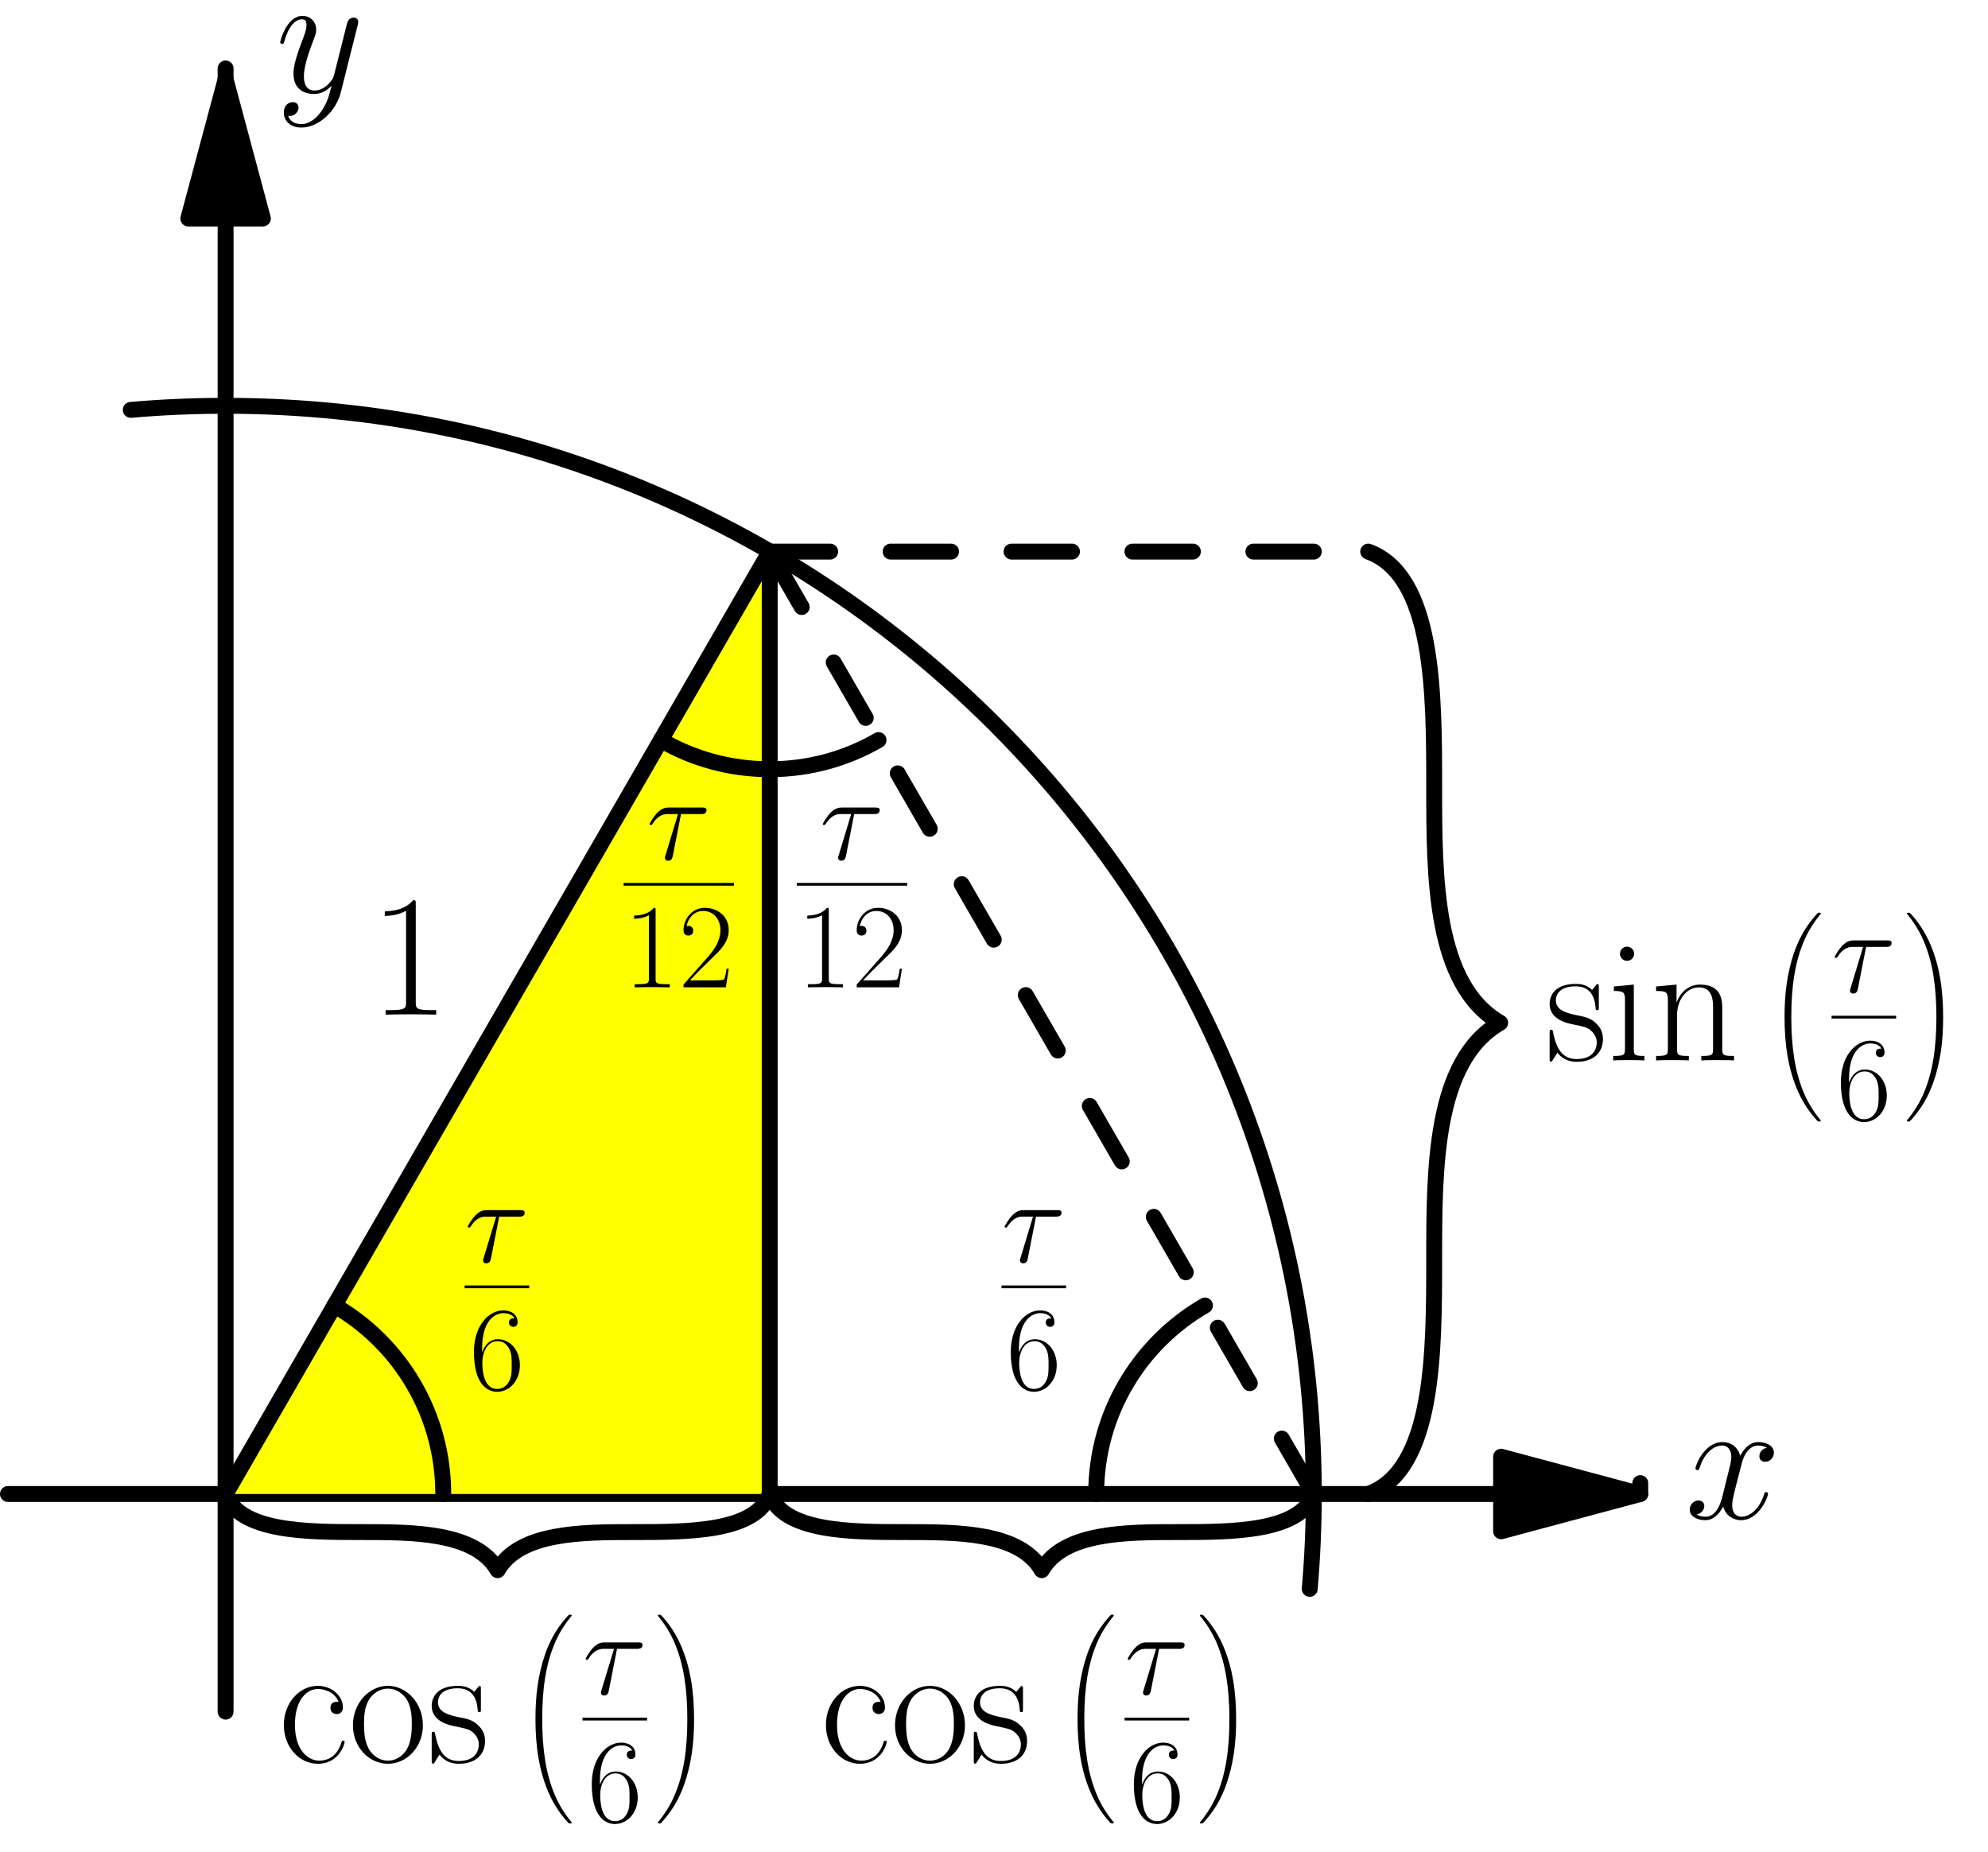
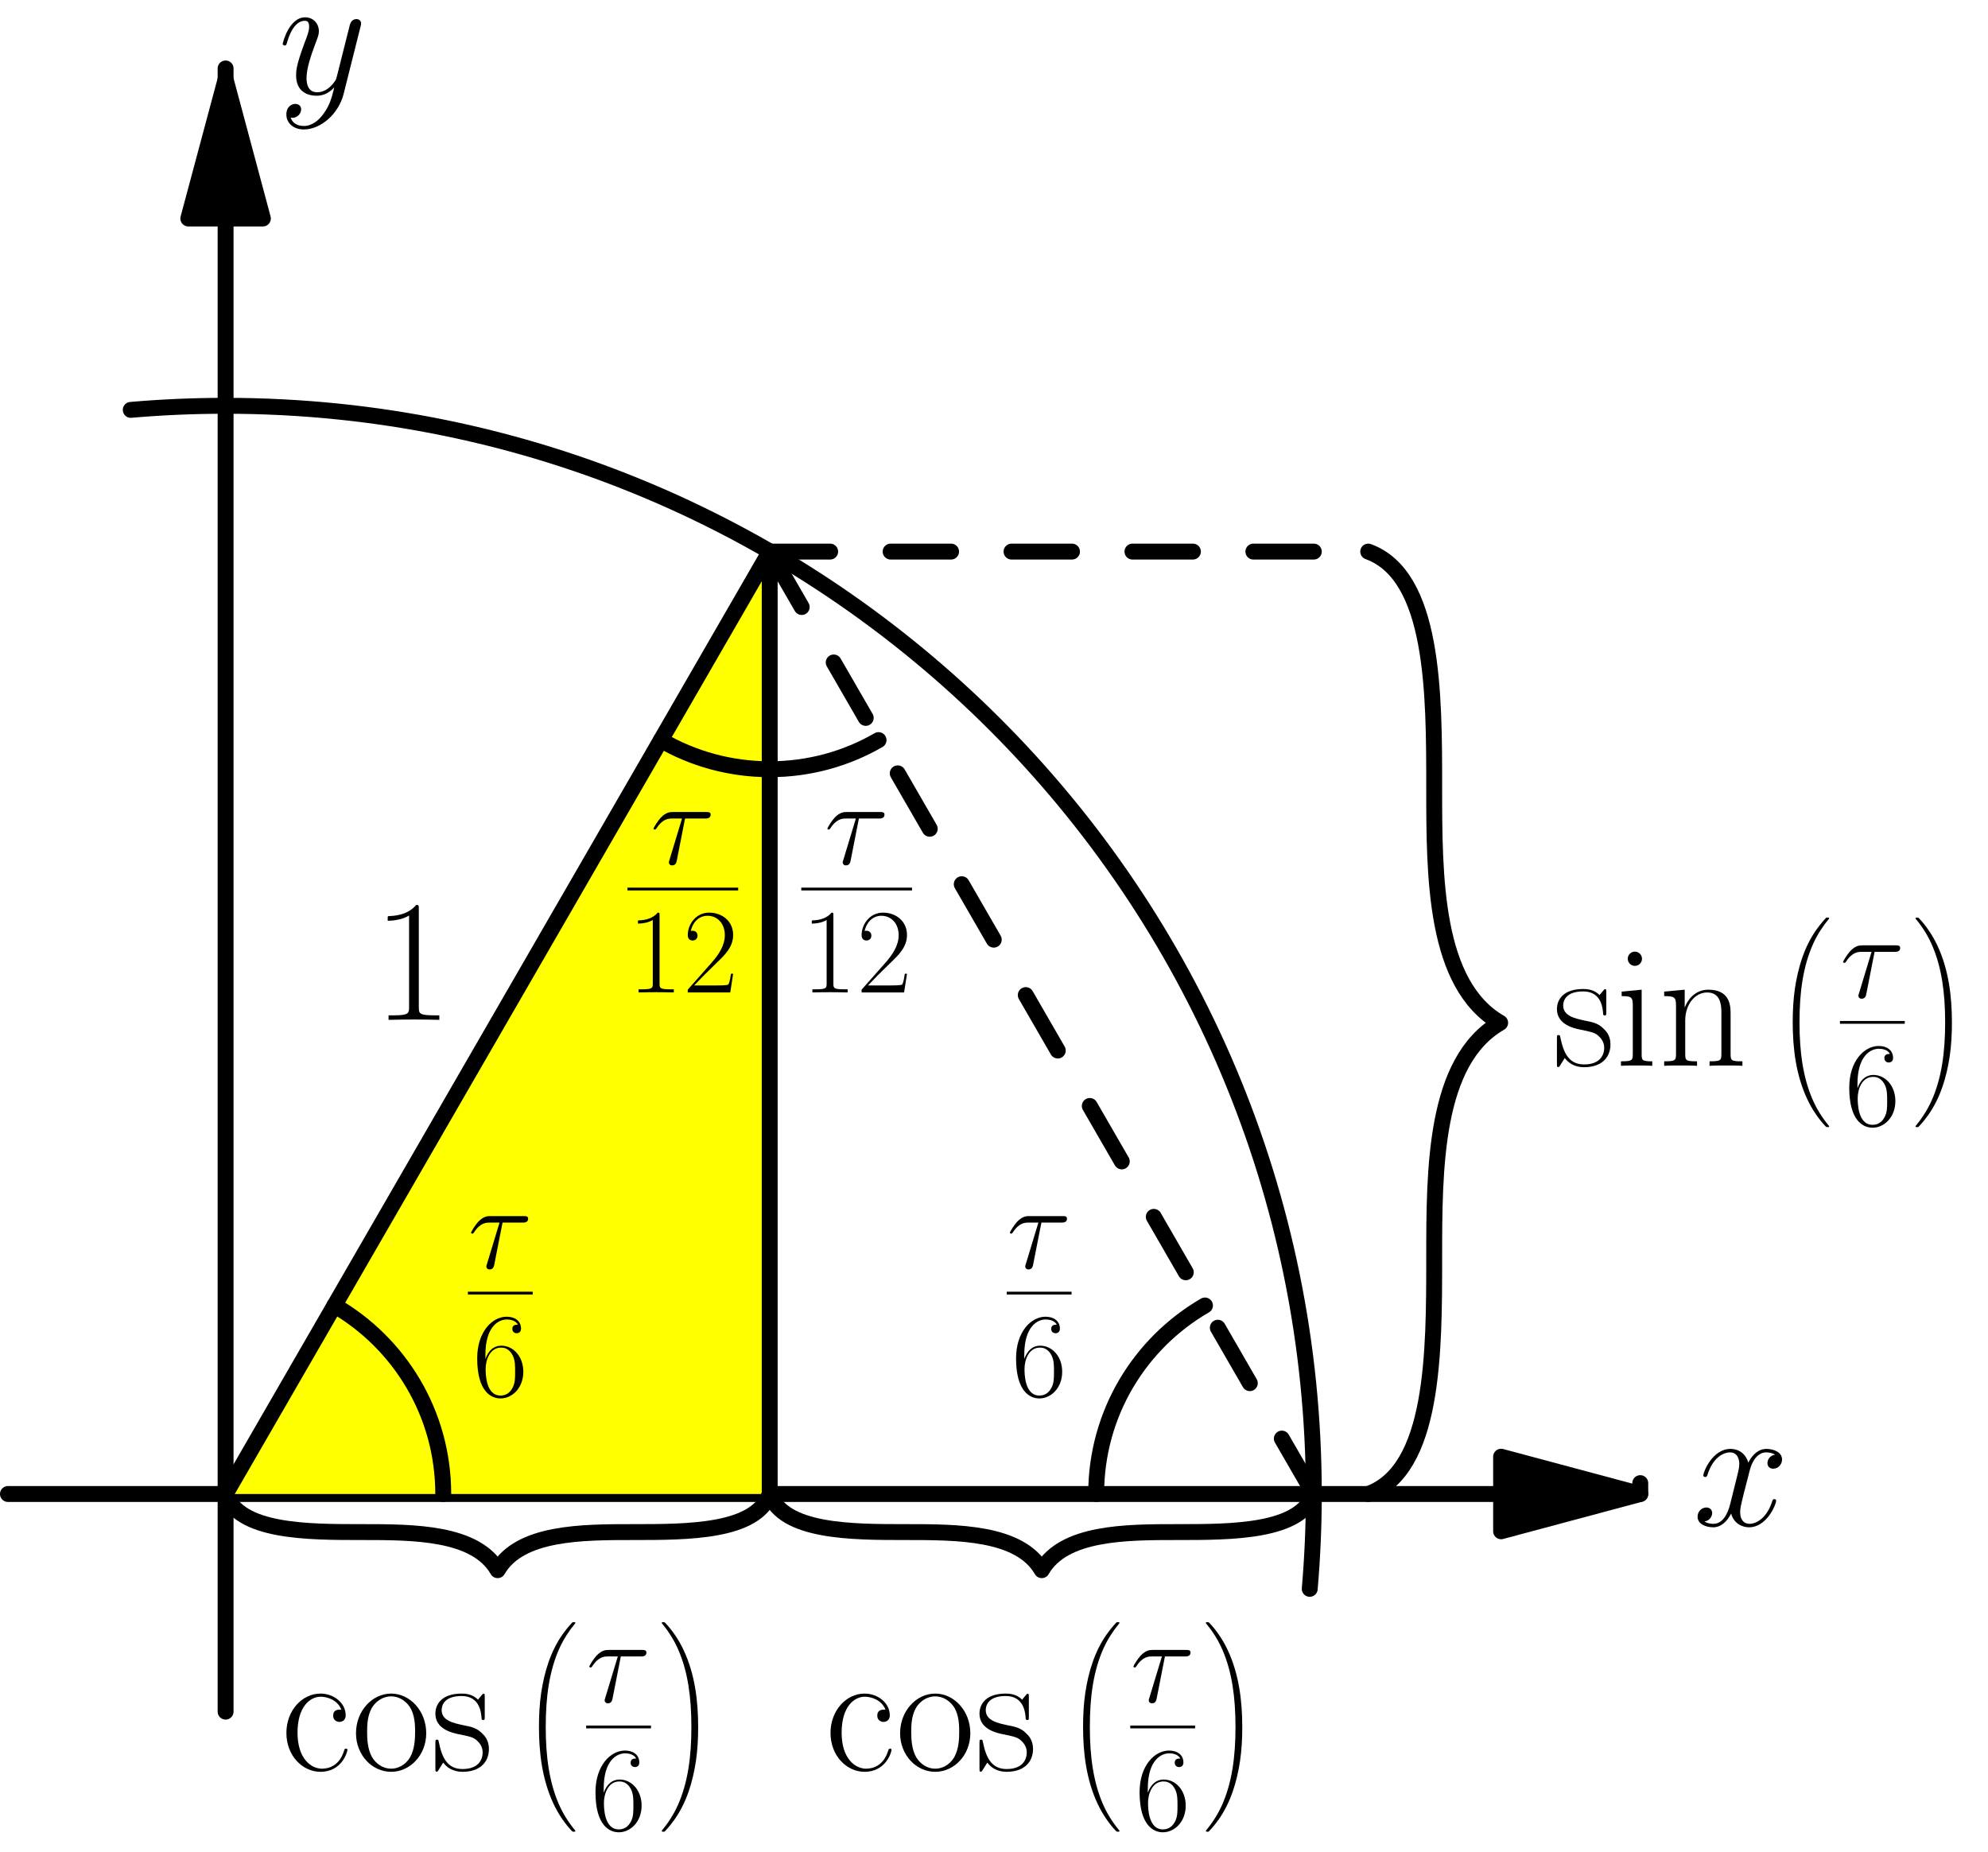
- <svg xmlns="http://www.w3.org/2000/svg" xmlns:xlink="http://www.w3.org/1999/xlink" height="265.031pt" version="1.1" viewBox="56.621 54.06 284.528 265.031" width="284.528pt">
+ <svg xmlns="http://www.w3.org/2000/svg" xmlns:xlink="http://www.w3.org/1999/xlink" height="264.041pt" version="1.1" viewBox="56.409 53.858 283.465 264.041" width="283.465pt">
  <defs>
-     <path d="M4.941 -6.49H7.799C8.022 -6.49 8.591 -6.49 8.591 -7.041C8.591 -7.42 8.263 -7.42 7.954 -7.42H3.219C2.823 -7.42 2.238 -7.42 1.446 -6.576C0.998 -6.077 0.448 -5.165 0.448 -5.061S0.534 -4.924 0.637 -4.924C0.757 -4.924 0.775 -4.975 0.861 -5.079C1.756 -6.49 2.651 -6.49 3.082 -6.49H4.51L2.72 -0.585C2.634 -0.327 2.634 -0.293 2.634 -0.241C2.634 -0.052 2.754 0.189 3.099 0.189C3.632 0.189 3.719 -0.275 3.77 -0.534L4.941 -6.49Z" id="g0-28" />
-     <path d="M8.16 -7.024C7.609 -6.921 7.403 -6.507 7.403 -6.18C7.403 -5.767 7.73 -5.629 7.971 -5.629C8.487 -5.629 8.849 -6.077 8.849 -6.542C8.849 -7.265 8.022 -7.592 7.299 -7.592C6.249 -7.592 5.664 -6.559 5.509 -6.232C5.113 -7.523 4.046 -7.592 3.736 -7.592C1.98 -7.592 1.05 -5.337 1.05 -4.958C1.05 -4.889 1.119 -4.803 1.24 -4.803C1.377 -4.803 1.412 -4.906 1.446 -4.975C2.031 -6.886 3.185 -7.248 3.684 -7.248C4.459 -7.248 4.614 -6.525 4.614 -6.111C4.614 -5.733 4.51 -5.337 4.304 -4.51L3.719 -2.152C3.46 -1.119 2.961 -0.172 2.049 -0.172C1.963 -0.172 1.532 -0.172 1.171 -0.396C1.79 -0.516 1.928 -1.033 1.928 -1.24C1.928 -1.584 1.67 -1.79 1.343 -1.79C0.93 -1.79 0.482 -1.429 0.482 -0.878C0.482 -0.155 1.291 0.172 2.031 0.172C2.858 0.172 3.443 -0.482 3.805 -1.188C4.08 -0.172 4.941 0.172 5.578 0.172C7.334 0.172 8.263 -2.083 8.263 -2.462C8.263 -2.548 8.195 -2.617 8.091 -2.617C7.936 -2.617 7.919 -2.531 7.867 -2.393C7.403 -0.878 6.404 -0.172 5.629 -0.172C5.027 -0.172 4.7 -0.62 4.7 -1.326C4.7 -1.704 4.769 -1.98 5.044 -3.116L5.647 -5.457C5.905 -6.49 6.49 -7.248 7.282 -7.248C7.317 -7.248 7.799 -7.248 8.16 -7.024Z" id="g0-120" />
-     <path d="M4.528 1.928C4.063 2.582 3.391 3.168 2.548 3.168C2.341 3.168 1.515 3.133 1.257 2.341C1.308 2.359 1.394 2.359 1.429 2.359C1.945 2.359 2.29 1.911 2.29 1.515S1.963 0.981 1.704 0.981C1.429 0.981 0.826 1.188 0.826 2.031C0.826 2.909 1.567 3.512 2.548 3.512C4.269 3.512 6.008 1.928 6.49 0.017L8.177 -6.697C8.195 -6.783 8.229 -6.886 8.229 -6.989C8.229 -7.248 8.022 -7.42 7.764 -7.42C7.609 -7.42 7.248 -7.351 7.11 -6.835L5.836 -1.773C5.75 -1.463 5.75 -1.429 5.612 -1.24C5.268 -0.757 4.7 -0.172 3.873 -0.172C2.909 -0.172 2.823 -1.119 2.823 -1.584C2.823 -2.565 3.288 -3.891 3.753 -5.13C3.942 -5.629 4.046 -5.87 4.046 -6.215C4.046 -6.938 3.529 -7.592 2.686 -7.592C1.102 -7.592 0.465 -5.096 0.465 -4.958C0.465 -4.889 0.534 -4.803 0.654 -4.803C0.809 -4.803 0.826 -4.872 0.895 -5.113C1.308 -6.559 1.963 -7.248 2.634 -7.248C2.789 -7.248 3.082 -7.248 3.082 -6.68C3.082 -6.232 2.892 -5.733 2.634 -5.079C1.79 -2.823 1.79 -2.255 1.79 -1.842C1.79 -0.207 2.961 0.172 3.822 0.172C4.321 0.172 4.941 0.017 5.543 -0.62L5.561 -0.603C5.302 0.413 5.13 1.085 4.528 1.928Z" id="g0-121" />
-     <use id="g3-49" transform="scale(1.43982)" xlink:href="#g2-49" />
-     <use id="g3-99" transform="scale(1.43982)" xlink:href="#g2-99" />
-     <use id="g3-105" transform="scale(1.43982)" xlink:href="#g2-105" />
-     <use id="g3-110" transform="scale(1.43982)" xlink:href="#g2-110" />
-     <use id="g3-111" transform="scale(1.43982)" xlink:href="#g2-111" />
-     <use id="g3-115" transform="scale(1.43982)" xlink:href="#g2-115" />
-     <path d="M7.542 29.38C7.542 29.35 7.542 29.33 7.482 29.26C6.526 28.105 5.729 26.829 5.141 25.445C3.836 22.396 3.318 18.829 3.318 14.546C3.318 10.301 3.806 6.575 5.28 3.308C5.858 2.042 6.615 0.867 7.502 -0.209C7.522 -0.239 7.542 -0.259 7.542 -0.299C7.542 -0.399 7.472 -0.399 7.323 -0.399S7.153 -0.399 7.133 -0.379C7.123 -0.369 6.506 0.229 5.729 1.325C3.995 3.776 3.118 6.705 2.67 9.674C2.431 11.278 2.351 12.912 2.351 14.536C2.351 18.262 2.819 22.067 4.413 25.474C5.121 26.989 6.067 28.354 7.054 29.39C7.143 29.47 7.153 29.48 7.323 29.48C7.472 29.48 7.542 29.48 7.542 29.38Z" id="g4-32" />
-     <path d="M5.529 14.546C5.529 10.819 5.061 7.014 3.467 3.606C2.76 2.092 1.813 0.727 0.827 -0.309C0.737 -0.389 0.727 -0.399 0.558 -0.399C0.418 -0.399 0.339 -0.399 0.339 -0.299C0.339 -0.259 0.379 -0.209 0.399 -0.179C1.355 0.976 2.152 2.252 2.74 3.636C4.045 6.685 4.563 10.252 4.563 14.536C4.563 18.78 4.075 22.506 2.6 25.773C2.022 27.039 1.265 28.214 0.379 29.29C0.369 29.31 0.339 29.35 0.339 29.38C0.339 29.48 0.418 29.48 0.558 29.48C0.707 29.48 0.727 29.48 0.747 29.459C0.757 29.45 1.375 28.852 2.152 27.756C3.885 25.305 4.762 22.376 5.21 19.407C5.45 17.803 5.529 16.169 5.529 14.546Z" id="g4-33" />
-     <use id="g1-120" transform="scale(1.43982)" xlink:href="#g0-120" />
-     <use id="g1-121" transform="scale(1.43982)" xlink:href="#g0-121" />
-     <path d="M4.579 -11.001C4.579 -11.362 4.562 -11.379 4.321 -11.379C3.65 -10.57 2.634 -10.312 1.67 -10.278C1.618 -10.278 1.532 -10.278 1.515 -10.243S1.498 -10.174 1.498 -9.813C2.031 -9.813 2.927 -9.916 3.615 -10.329V-1.257C3.615 -0.654 3.581 -0.448 2.1 -0.448H1.584V0C2.41 -0.017 3.271 -0.034 4.097 -0.034S5.784 -0.017 6.611 0V-0.448H6.094C4.614 -0.448 4.579 -0.637 4.579 -1.257V-11.001Z" id="g2-49" />
-     <path d="M7.179 -2.668H6.869C6.697 -1.446 6.559 -1.24 6.49 -1.136C6.404 -0.998 5.165 -0.998 4.924 -0.998H1.618C2.238 -1.67 3.443 -2.892 4.906 -4.304C5.957 -5.302 7.179 -6.473 7.179 -8.177C7.179 -10.209 5.561 -11.379 3.753 -11.379C1.859 -11.379 0.706 -9.71 0.706 -8.16C0.706 -7.489 1.205 -7.403 1.412 -7.403C1.584 -7.403 2.1 -7.506 2.1 -8.108C2.1 -8.642 1.653 -8.797 1.412 -8.797C1.308 -8.797 1.205 -8.78 1.136 -8.745C1.463 -10.209 2.462 -10.932 3.512 -10.932C5.01 -10.932 5.991 -9.744 5.991 -8.177C5.991 -6.68 5.113 -5.388 4.132 -4.269L0.706 -0.396V0H6.766L7.179 -2.668Z" id="g2-50" />
-     <path d="M1.825 -5.939C1.825 -10.054 3.753 -10.983 4.872 -10.983C5.233 -10.983 6.111 -10.915 6.456 -10.243C6.18 -10.243 5.664 -10.243 5.664 -9.641C5.664 -9.176 6.043 -9.021 6.284 -9.021C6.439 -9.021 6.903 -9.09 6.903 -9.675C6.903 -10.76 6.043 -11.379 4.855 -11.379C2.806 -11.379 0.654 -9.245 0.654 -5.44C0.654 -0.757 2.6 0.275 3.977 0.275C5.647 0.275 7.23 -1.222 7.23 -3.529C7.23 -5.681 5.836 -7.248 4.08 -7.248C3.03 -7.248 2.255 -6.559 1.825 -5.354V-5.939ZM3.977 -0.138C1.859 -0.138 1.859 -3.305 1.859 -3.942C1.859 -5.182 2.445 -6.972 4.046 -6.972C4.338 -6.972 5.182 -6.972 5.75 -5.784C6.06 -5.113 6.06 -4.407 6.06 -3.546C6.06 -2.617 6.06 -1.928 5.698 -1.24C5.32 -0.534 4.769 -0.138 3.977 -0.138Z" id="g2-54" />
-     <path d="M6.008 -6.025C5.681 -6.025 5.199 -6.025 5.199 -5.423C5.199 -4.941 5.595 -4.803 5.819 -4.803C5.939 -4.803 6.439 -4.855 6.439 -5.457C6.439 -6.68 5.268 -7.609 3.942 -7.609C2.118 -7.609 0.568 -5.922 0.568 -3.719C0.568 -1.429 2.186 0.138 3.942 0.138C6.077 0.138 6.611 -1.842 6.611 -2.031C6.611 -2.1 6.594 -2.152 6.473 -2.152S6.335 -2.135 6.266 -1.911C5.819 -0.516 4.838 -0.172 4.097 -0.172C2.995 -0.172 1.67 -1.188 1.67 -3.736C1.67 -6.353 2.944 -7.299 3.96 -7.299C4.631 -7.299 5.629 -6.972 6.008 -6.025Z" id="g2-99" />
-     <path d="M2.668 -10.605C2.668 -10.983 2.359 -11.31 1.963 -11.31C1.584 -11.31 1.257 -11.001 1.257 -10.605C1.257 -10.226 1.567 -9.899 1.963 -9.899C2.341 -9.899 2.668 -10.209 2.668 -10.605ZM0.654 -7.351V-6.903C1.618 -6.903 1.756 -6.8 1.756 -5.974V-1.188C1.756 -0.534 1.687 -0.448 0.585 -0.448V0C0.998 -0.034 1.739 -0.034 2.169 -0.034C2.582 -0.034 3.288 -0.034 3.684 0V-0.448C2.668 -0.448 2.634 -0.551 2.634 -1.171V-7.54L0.654 -7.351Z" id="g2-105" />
-     <path d="M7.144 -5.233C7.144 -6.111 6.972 -7.54 4.941 -7.54C3.581 -7.54 2.875 -6.49 2.617 -5.802H2.6V-7.54L0.568 -7.351V-6.903C1.584 -6.903 1.739 -6.8 1.739 -5.974V-1.188C1.739 -0.534 1.67 -0.448 0.568 -0.448V0C0.981 -0.034 1.739 -0.034 2.186 -0.034S3.409 -0.034 3.822 0V-0.448C2.72 -0.448 2.651 -0.516 2.651 -1.188V-4.493C2.651 -6.077 3.615 -7.265 4.82 -7.265C6.094 -7.265 6.232 -6.129 6.232 -5.302V-1.188C6.232 -0.534 6.163 -0.448 5.061 -0.448V0C5.475 -0.034 6.232 -0.034 6.68 -0.034S7.902 -0.034 8.315 0V-0.448C7.213 -0.448 7.144 -0.516 7.144 -1.188V-5.233Z" id="g2-110" />
-     <path d="M7.42 -3.684C7.42 -5.888 5.819 -7.609 3.942 -7.609S0.465 -5.888 0.465 -3.684C0.465 -1.515 2.066 0.138 3.942 0.138S7.42 -1.515 7.42 -3.684ZM3.942 -0.172C3.133 -0.172 2.445 -0.654 2.049 -1.326C1.618 -2.1 1.567 -3.064 1.567 -3.822C1.567 -4.545 1.601 -5.44 2.049 -6.215C2.393 -6.783 3.064 -7.334 3.942 -7.334C4.717 -7.334 5.371 -6.903 5.784 -6.301C6.318 -5.492 6.318 -4.356 6.318 -3.822C6.318 -3.15 6.284 -2.118 5.819 -1.291C5.337 -0.499 4.597 -0.172 3.942 -0.172Z" id="g2-111" />
-     <path d="M5.32 -7.265C5.32 -7.575 5.302 -7.592 5.199 -7.592C5.13 -7.592 5.113 -7.575 4.906 -7.317C4.855 -7.248 4.7 -7.076 4.648 -7.007C4.097 -7.592 3.323 -7.609 3.03 -7.609C1.119 -7.609 0.43 -6.611 0.43 -5.612C0.43 -4.063 2.186 -3.701 2.686 -3.598C3.77 -3.374 4.149 -3.305 4.51 -2.995C4.734 -2.789 5.113 -2.41 5.113 -1.79C5.113 -1.067 4.7 -0.138 3.116 -0.138C1.618 -0.138 1.085 -1.274 0.775 -2.789C0.723 -3.03 0.723 -3.047 0.585 -3.047S0.43 -3.03 0.43 -2.686V-0.207C0.43 0.103 0.448 0.121 0.551 0.121C0.637 0.121 0.654 0.103 0.74 -0.034C0.844 -0.189 1.102 -0.603 1.205 -0.775C1.549 -0.31 2.152 0.138 3.116 0.138C4.82 0.138 5.733 -0.792 5.733 -2.135C5.733 -3.013 5.268 -3.478 5.044 -3.684C4.528 -4.218 3.925 -4.338 3.202 -4.476C2.255 -4.683 1.05 -4.924 1.05 -5.974C1.05 -6.421 1.291 -7.368 3.03 -7.368C4.872 -7.368 4.975 -5.647 5.01 -5.096C5.027 -5.01 5.113 -4.992 5.165 -4.992C5.32 -4.992 5.32 -5.044 5.32 -5.337V-7.265Z" id="g2-115" />
+     <path d="M7.141 -9.38H11.271C11.594 -9.38 12.415 -9.38 12.415 -10.176C12.415 -10.723 11.942 -10.723 11.495 -10.723H4.653C4.08 -10.723 3.234 -10.723 2.09 -9.504C1.443 -8.783 0.647 -7.464 0.647 -7.315S0.771 -7.116 0.921 -7.116C1.095 -7.116 1.12 -7.19 1.244 -7.34C2.538 -9.38 3.832 -9.38 4.454 -9.38H6.519L3.931 -0.846C3.807 -0.473 3.807 -0.423 3.807 -0.348C3.807 -0.075 3.981 0.274 4.478 0.274C5.25 0.274 5.374 -0.398 5.449 -0.771L7.141 -9.38Z" id="g0-28" />
+     <path d="M11.793 -10.151C10.997 -10.002 10.698 -9.405 10.698 -8.932C10.698 -8.335 11.171 -8.136 11.519 -8.136C12.266 -8.136 12.788 -8.783 12.788 -9.454C12.788 -10.499 11.594 -10.972 10.549 -10.972C9.031 -10.972 8.186 -9.479 7.962 -9.007C7.389 -10.873 5.847 -10.972 5.399 -10.972C2.861 -10.972 1.518 -7.713 1.518 -7.165C1.518 -7.066 1.617 -6.942 1.791 -6.942C1.99 -6.942 2.04 -7.091 2.09 -7.19C2.936 -9.952 4.603 -10.475 5.324 -10.475C6.444 -10.475 6.668 -9.43 6.668 -8.832C6.668 -8.285 6.519 -7.713 6.22 -6.519L5.374 -3.11C5.001 -1.617 4.279 -0.249 2.961 -0.249C2.836 -0.249 2.214 -0.249 1.692 -0.572C2.588 -0.746 2.787 -1.493 2.787 -1.791C2.787 -2.289 2.413 -2.588 1.941 -2.588C1.344 -2.588 0.697 -2.065 0.697 -1.269C0.697 -0.224 1.866 0.249 2.936 0.249C4.13 0.249 4.976 -0.697 5.498 -1.717C5.897 -0.249 7.141 0.249 8.061 0.249C10.599 0.249 11.942 -3.01 11.942 -3.558C11.942 -3.682 11.843 -3.782 11.694 -3.782C11.47 -3.782 11.445 -3.657 11.37 -3.458C10.698 -1.269 9.255 -0.249 8.136 -0.249C7.265 -0.249 6.792 -0.896 6.792 -1.916C6.792 -2.463 6.892 -2.861 7.29 -4.503L8.161 -7.887C8.534 -9.38 9.38 -10.475 10.524 -10.475C10.574 -10.475 11.271 -10.475 11.793 -10.151Z" id="g0-120" />
+     <path d="M6.543 2.787C5.872 3.732 4.901 4.578 3.682 4.578C3.384 4.578 2.189 4.528 1.816 3.384C1.891 3.409 2.015 3.409 2.065 3.409C2.811 3.409 3.309 2.762 3.309 2.189S2.836 1.418 2.463 1.418C2.065 1.418 1.194 1.717 1.194 2.936C1.194 4.205 2.264 5.076 3.682 5.076C6.17 5.076 8.683 2.787 9.38 0.025L11.818 -9.678C11.843 -9.803 11.893 -9.952 11.893 -10.101C11.893 -10.475 11.594 -10.723 11.221 -10.723C10.997 -10.723 10.475 -10.624 10.275 -9.877L8.434 -2.563C8.31 -2.115 8.31 -2.065 8.111 -1.791C7.613 -1.095 6.792 -0.249 5.598 -0.249C4.205 -0.249 4.08 -1.617 4.08 -2.289C4.08 -3.707 4.752 -5.623 5.424 -7.414C5.698 -8.136 5.847 -8.484 5.847 -8.982C5.847 -10.027 5.1 -10.972 3.881 -10.972C1.592 -10.972 0.672 -7.364 0.672 -7.165C0.672 -7.066 0.771 -6.942 0.945 -6.942C1.169 -6.942 1.194 -7.041 1.294 -7.389C1.891 -9.479 2.836 -10.475 3.807 -10.475C4.031 -10.475 4.454 -10.475 4.454 -9.653C4.454 -9.007 4.18 -8.285 3.807 -7.34C2.588 -4.08 2.588 -3.259 2.588 -2.662C2.588 -0.299 4.279 0.249 5.523 0.249C6.245 0.249 7.141 0.025 8.011 -0.896L8.036 -0.871C7.663 0.597 7.414 1.567 6.543 2.787Z" id="g0-121" />
+     <use id="g3-49" transform="scale(0.694534)" xlink:href="#g1-49" />
+     <use id="g3-50" transform="scale(0.694534)" xlink:href="#g1-50" />
+     <use id="g3-54" transform="scale(0.694534)" xlink:href="#g1-54" />
+     <path d="M6.618 -15.898C6.618 -16.421 6.593 -16.446 6.245 -16.446C5.275 -15.276 3.807 -14.903 2.413 -14.853C2.339 -14.853 2.214 -14.853 2.189 -14.804S2.165 -14.704 2.165 -14.182C2.936 -14.182 4.23 -14.331 5.225 -14.928V-1.816C5.225 -0.945 5.175 -0.647 3.035 -0.647H2.289V0C3.483 -0.025 4.727 -0.05 5.921 -0.05S8.36 -0.025 9.554 0V-0.647H8.808C6.668 -0.647 6.618 -0.921 6.618 -1.816V-15.898Z" id="g1-49" />
+     <path d="M10.375 -3.856H9.927C9.678 -2.09 9.479 -1.791 9.38 -1.642C9.255 -1.443 7.464 -1.443 7.116 -1.443H2.339C3.234 -2.413 4.976 -4.18 7.091 -6.22C8.608 -7.663 10.375 -9.355 10.375 -11.818C10.375 -14.754 8.036 -16.446 5.424 -16.446C2.687 -16.446 1.02 -14.032 1.02 -11.793C1.02 -10.823 1.742 -10.698 2.04 -10.698C2.289 -10.698 3.035 -10.848 3.035 -11.719C3.035 -12.49 2.388 -12.714 2.04 -12.714C1.891 -12.714 1.742 -12.689 1.642 -12.639C2.115 -14.754 3.558 -15.799 5.076 -15.799C7.24 -15.799 8.658 -14.082 8.658 -11.818C8.658 -9.653 7.389 -7.787 5.971 -6.17L1.02 -0.572V0H9.778L10.375 -3.856Z" id="g1-50" />
+     <path d="M2.637 -8.584C2.637 -14.53 5.424 -15.873 7.041 -15.873C7.564 -15.873 8.832 -15.774 9.33 -14.804C8.932 -14.804 8.186 -14.804 8.186 -13.933C8.186 -13.261 8.733 -13.037 9.081 -13.037C9.305 -13.037 9.977 -13.137 9.977 -13.983C9.977 -15.55 8.733 -16.446 7.016 -16.446C4.055 -16.446 0.945 -13.361 0.945 -7.862C0.945 -1.095 3.757 0.398 5.747 0.398C8.161 0.398 10.45 -1.766 10.45 -5.1C10.45 -8.21 8.434 -10.475 5.897 -10.475C4.379 -10.475 3.259 -9.479 2.637 -7.738V-8.584ZM5.747 -0.199C2.687 -0.199 2.687 -4.777 2.687 -5.698C2.687 -7.489 3.533 -10.076 5.847 -10.076C6.27 -10.076 7.489 -10.076 8.31 -8.36C8.758 -7.389 8.758 -6.369 8.758 -5.125C8.758 -3.782 8.758 -2.787 8.235 -1.791C7.688 -0.771 6.892 -0.199 5.747 -0.199Z" id="g1-54" />
+     <path d="M8.683 -8.708C8.21 -8.708 7.514 -8.708 7.514 -7.837C7.514 -7.141 8.086 -6.942 8.409 -6.942C8.584 -6.942 9.305 -7.016 9.305 -7.887C9.305 -9.653 7.613 -10.997 5.698 -10.997C3.06 -10.997 0.821 -8.559 0.821 -5.374C0.821 -2.065 3.16 0.199 5.698 0.199C8.783 0.199 9.554 -2.662 9.554 -2.936C9.554 -3.035 9.529 -3.11 9.355 -3.11S9.156 -3.085 9.056 -2.762C8.409 -0.746 6.991 -0.249 5.921 -0.249C4.329 -0.249 2.413 -1.717 2.413 -5.399C2.413 -9.181 4.254 -10.549 5.722 -10.549C6.693 -10.549 8.136 -10.076 8.683 -8.708Z" id="g1-99" />
+     <path d="M3.856 -15.326C3.856 -15.873 3.409 -16.346 2.836 -16.346C2.289 -16.346 1.816 -15.898 1.816 -15.326C1.816 -14.779 2.264 -14.306 2.836 -14.306C3.384 -14.306 3.856 -14.754 3.856 -15.326ZM0.945 -10.624V-9.977C2.339 -9.977 2.538 -9.828 2.538 -8.633V-1.717C2.538 -0.771 2.438 -0.647 0.846 -0.647V0C1.443 -0.05 2.513 -0.05 3.135 -0.05C3.732 -0.05 4.752 -0.05 5.324 0V-0.647C3.856 -0.647 3.807 -0.796 3.807 -1.692V-10.897L0.945 -10.624Z" id="g1-105" />
+     <path d="M10.325 -7.564C10.325 -8.832 10.076 -10.897 7.141 -10.897C5.175 -10.897 4.155 -9.38 3.782 -8.385H3.757V-10.897L0.821 -10.624V-9.977C2.289 -9.977 2.513 -9.828 2.513 -8.633V-1.717C2.513 -0.771 2.413 -0.647 0.821 -0.647V0C1.418 -0.05 2.513 -0.05 3.16 -0.05S4.926 -0.05 5.523 0V-0.647C3.931 -0.647 3.832 -0.746 3.832 -1.717V-6.494C3.832 -8.783 5.225 -10.499 6.966 -10.499C8.808 -10.499 9.007 -8.857 9.007 -7.663V-1.717C9.007 -0.771 8.907 -0.647 7.315 -0.647V0C7.912 -0.05 9.007 -0.05 9.653 -0.05S11.42 -0.05 12.017 0V-0.647C10.425 -0.647 10.325 -0.746 10.325 -1.717V-7.564Z" id="g1-110" />
+     <path d="M10.723 -5.324C10.723 -8.509 8.409 -10.997 5.698 -10.997S0.672 -8.509 0.672 -5.324C0.672 -2.189 2.986 0.199 5.698 0.199S10.723 -2.189 10.723 -5.324ZM5.698 -0.249C4.528 -0.249 3.533 -0.945 2.961 -1.916C2.339 -3.035 2.264 -4.429 2.264 -5.523C2.264 -6.568 2.314 -7.862 2.961 -8.982C3.458 -9.803 4.429 -10.599 5.698 -10.599C6.817 -10.599 7.763 -9.977 8.36 -9.106C9.131 -7.937 9.131 -6.295 9.131 -5.523C9.131 -4.553 9.081 -3.06 8.409 -1.866C7.713 -0.722 6.643 -0.249 5.698 -0.249Z" id="g1-111" />
+     <path d="M7.688 -10.499C7.688 -10.947 7.663 -10.972 7.514 -10.972C7.414 -10.972 7.389 -10.947 7.091 -10.574C7.016 -10.475 6.792 -10.226 6.718 -10.126C5.921 -10.972 4.802 -10.997 4.379 -10.997C1.617 -10.997 0.622 -9.554 0.622 -8.111C0.622 -5.872 3.16 -5.349 3.881 -5.2C5.449 -4.876 5.996 -4.777 6.519 -4.329C6.842 -4.031 7.389 -3.483 7.389 -2.588C7.389 -1.543 6.792 -0.199 4.503 -0.199C2.339 -0.199 1.567 -1.841 1.12 -4.031C1.045 -4.379 1.045 -4.404 0.846 -4.404S0.622 -4.379 0.622 -3.881V-0.299C0.622 0.149 0.647 0.174 0.796 0.174C0.921 0.174 0.945 0.149 1.07 -0.05C1.219 -0.274 1.592 -0.871 1.742 -1.12C2.239 -0.448 3.11 0.199 4.503 0.199C6.966 0.199 8.285 -1.144 8.285 -3.085C8.285 -4.354 7.613 -5.026 7.29 -5.324C6.543 -6.096 5.673 -6.27 4.628 -6.469C3.259 -6.767 1.518 -7.116 1.518 -8.633C1.518 -9.28 1.866 -10.649 4.379 -10.649C7.041 -10.649 7.19 -8.161 7.24 -7.364C7.265 -7.24 7.389 -7.215 7.464 -7.215C7.688 -7.215 7.688 -7.29 7.688 -7.713V-10.499Z" id="g1-115" />
+     <use id="g2-28" transform="scale(0.694534)" xlink:href="#g0-28" />
+     <path d="M7.57 29.49C7.57 29.46 7.57 29.44 7.51 29.37C6.55 28.21 5.75 26.93 5.16 25.54C3.85 22.48 3.33 18.9 3.33 14.6C3.33 10.34 3.82 6.6 5.3 3.32C5.88 2.05 6.64 0.87 7.53 -0.21C7.55 -0.24 7.57 -0.26 7.57 -0.3C7.57 -0.4 7.5 -0.4 7.35 -0.4S7.18 -0.4 7.16 -0.38C7.15 -0.37 6.53 0.23 5.75 1.33C4.01 3.79 3.13 6.73 2.68 9.71C2.44 11.32 2.36 12.96 2.36 14.59C2.36 18.33 2.83 22.15 4.43 25.57C5.14 27.09 6.09 28.46 7.08 29.5C7.17 29.58 7.18 29.59 7.35 29.59C7.5 29.59 7.57 29.59 7.57 29.49Z" id="g4-32" />
+     <path d="M5.55 14.6C5.55 10.86 5.08 7.04 3.48 3.62C2.77 2.1 1.82 0.73 0.83 -0.31C0.74 -0.39 0.73 -0.4 0.56 -0.4C0.42 -0.4 0.34 -0.4 0.34 -0.3C0.34 -0.26 0.38 -0.21 0.4 -0.18C1.36 0.98 2.16 2.26 2.75 3.65C4.06 6.71 4.58 10.29 4.58 14.59C4.58 18.85 4.09 22.59 2.61 25.87C2.03 27.14 1.27 28.32 0.38 29.4C0.37 29.42 0.34 29.46 0.34 29.49C0.34 29.59 0.42 29.59 0.56 29.59C0.71 29.59 0.73 29.59 0.75 29.57C0.76 29.56 1.38 28.96 2.16 27.86C3.9 25.4 4.78 22.46 5.23 19.48C5.47 17.87 5.55 16.23 5.55 14.6Z" id="g4-33" />
  </defs>
-   <g id="page1">
+   <g id="page1" transform="matrix(0.996264 0 0 0.996264 0 0)">
    <g transform="matrix(1 0 0 1 88.9087 267.887)">
      <path d="M 182.555 0L -31.15 -0" fill="none" stroke="#000000" stroke-linecap="round" stroke-linejoin="round" stroke-miterlimit="10.037" stroke-width="2.276" />
    </g>
    <g transform="matrix(1 0 0 1 88.9087 267.887)">
-       <path d="M 202.472 2.5213e-15L 182.555 -5.337L 182.555 5.337L 202.472 2.5213e-15Z" fill="#000000" />
+       <path d="M 202.472 0L 182.555 -5.337L 182.555 5.337L 202.472 0Z" fill="#000000" />
    </g>
    <g transform="matrix(1 0 0 1 88.9087 267.887)">
-       <path d="M 202.472 2.5213e-15L 182.555 -5.337L 182.555 5.337L 202.472 2.5213e-15Z" fill="none" stroke="#000000" stroke-linecap="round" stroke-linejoin="round" stroke-miterlimit="10.037" stroke-width="2.276" />
+       <path d="M 202.472 0L 182.555 -5.337L 182.555 5.337L 202.472 0Z" fill="none" stroke="#000000" stroke-linecap="round" stroke-linejoin="round" stroke-miterlimit="10.037" stroke-width="2.276" />
    </g>
    <g transform="matrix(1 0 0 1 88.9087 267.887)">
      <path d="M 202.472 0L 202.472 -1.557" fill="none" stroke="#000000" stroke-linecap="round" stroke-linejoin="round" stroke-miterlimit="10.037" stroke-width="2.276" />
    </g>
-     <use x="297.768" xlink:href="#g1-120" y="271.387" />
+     <use x="298.885" xlink:href="#g0-120" y="272.404" />
    <g transform="matrix(1 0 0 1 88.9087 267.887)">
      <path d="M 0 -182.555L 0 31.15" fill="none" stroke="#000000" stroke-linecap="round" stroke-linejoin="round" stroke-miterlimit="10.037" stroke-width="2.276" />
    </g>
    <g transform="matrix(1 0 0 1 88.9087 267.887)">
-       <path d="M 2.5213e-15 -202.472L -5.337 -182.555L 5.337 -182.555L 2.5213e-15 -202.472Z" fill="#000000" />
+       <path d="M 0 -202.472L -5.337 -182.555L 5.337 -182.555L 0 -202.472Z" fill="#000000" />
    </g>
    <g transform="matrix(1 0 0 1 88.9087 267.887)">
-       <path d="M 2.5213e-15 -202.472L -5.337 -182.555L 5.337 -182.555L 2.5213e-15 -202.472Z" fill="none" stroke="#000000" stroke-linecap="round" stroke-linejoin="round" stroke-miterlimit="10.037" stroke-width="2.276" />
+       <path d="M 0 -202.472L -5.337 -182.555L 5.337 -182.555L 0 -202.472Z" fill="none" stroke="#000000" stroke-linecap="round" stroke-linejoin="round" stroke-miterlimit="10.037" stroke-width="2.276" />
    </g>
    <g transform="matrix(1 0 0 1 88.9087 267.887)">
      <path d="M 0 -202.472L 0 -204.03" fill="none" stroke="#000000" stroke-linecap="round" stroke-linejoin="round" stroke-miterlimit="10.037" stroke-width="2.276" />
    </g>
-     <use x="96.052" xlink:href="#g1-121" y="67.261" />
+     <use x="96.412" xlink:href="#g0-121" y="67.513" />
    <g transform="matrix(1 0 0 1 88.9087 267.887)">
      <path d="M 155.164 13.575C 155.551 9.101 155.748 4.574 155.748 0C 155.748 -86.017 86.017 -155.748 0 -155.748C -4.574 -155.748 -9.101 -155.551 -13.575 -155.164" fill="none" stroke="#000000" stroke-linecap="round" stroke-linejoin="round" stroke-miterlimit="10.037" stroke-width="2.276" />
    </g>
    <g transform="matrix(1 0 0 1 88.9087 267.887)">
      <path d="M 0 0L 77.874 0L 77.874 -134.882L 0 0Z" fill="#ffff00" />
    </g>
    <g transform="matrix(1 0 0 1 88.9087 267.887)">
      <path d="M 77.874 0L 77.874 -134.882" fill="none" stroke="#000000" stroke-linecap="round" stroke-linejoin="round" stroke-miterlimit="10.037" stroke-width="2.276" />
    </g>
    <g transform="matrix(1 0 0 1 88.9087 267.887)">
      <path d="M 77.874 -134.882L 0 0" fill="none" stroke="#000000" stroke-linecap="round" stroke-linejoin="round" stroke-miterlimit="10.037" stroke-width="2.276" />
    </g>
-     <use x="109.533" xlink:href="#g3-49" y="199.278" />
+     <use x="109.944" xlink:href="#g1-49" y="200.025" />
    <g transform="matrix(1 0 0 1 88.9087 267.887)">
      <path d="M 77.874 -134.882L 155.748 0" fill="none" stroke="#000000" stroke-linecap="round" stroke-linejoin="round" stroke-miterlimit="10.037" stroke-width="2.276" stroke-dasharray="9.162,9.162" />
    </g>
    <g transform="matrix(1 0 0 1 88.9087 267.887)">
      <path d="M 77.874 -134.882L 155.748 -134.882" fill="none" stroke="#000000" stroke-linecap="round" stroke-linejoin="round" stroke-miterlimit="10.037" stroke-width="2.276" stroke-dasharray="8.653,8.653" />
    </g>
    <g transform="matrix(1 0 0 1 88.9087 267.887)">
      <path d="M 31.15 0C 31.15 -11.529 24.887 -21.595 15.577 -26.981" fill="none" stroke="#000000" stroke-linecap="round" stroke-linejoin="round" stroke-miterlimit="10.037" stroke-width="2.276" />
    </g>
-     <use x="123.124" xlink:href="#g0-28" y="234.679" />
-     <rect height="0.398" width="9.243" x="123.124" y="238.042" />
-     <use x="123.798" xlink:href="#g2-54" y="252.986" />
+     <use x="123.586" xlink:href="#g2-28" y="235.559" />
+     <rect height="0.4" width="9.278" x="123.586" y="238.935" />
+     <use x="124.262" xlink:href="#g3-54" y="253.935" />
    <g transform="matrix(1 0 0 1 88.9087 267.887)">
-       <path d="M 140.17 -26.981C 130.861 -21.595 124.598 -11.529 124.598 -3.45593e-14" fill="none" stroke="#000000" stroke-linecap="round" stroke-linejoin="round" stroke-miterlimit="10.037" stroke-width="2.276" />
+       <path d="M 140.17 -26.981C 130.861 -21.595 124.598 -11.529 124.598 -2.07498e-14" fill="none" stroke="#000000" stroke-linecap="round" stroke-linejoin="round" stroke-miterlimit="10.037" stroke-width="2.276" />
    </g>
-     <use x="199.959" xlink:href="#g0-28" y="234.679" />
-     <rect height="0.398" width="9.243" x="199.959" y="238.042" />
-     <use x="200.633" xlink:href="#g2-54" y="252.986" />
+     <use x="200.709" xlink:href="#g2-28" y="235.559" />
+     <rect height="0.4" width="9.278" x="200.709" y="238.935" />
+     <use x="201.386" xlink:href="#g3-54" y="253.935" />
    <g transform="matrix(1 0 0 1 88.9087 267.887)">
      <path d="M 62.297 -107.901C 66.879 -105.249 72.199 -103.732 77.874 -103.732" fill="none" stroke="#000000" stroke-linecap="round" stroke-linejoin="round" stroke-miterlimit="10.037" stroke-width="2.276" />
    </g>
-     <use x="149.148" xlink:href="#g0-28" y="177.063" />
-     <rect height="0.398" width="15.791" x="145.874" y="180.426" />
-     <use x="145.874" xlink:href="#g2-49" y="195.37" />
-     <use x="153.74" xlink:href="#g2-50" y="195.37" />
+     <use x="149.707" xlink:href="#g2-28" y="177.727" />
+     <rect height="0.4" width="15.85" x="146.421" y="181.103" />
+     <use x="146.421" xlink:href="#g3-49" y="196.102" />
+     <use x="154.346" xlink:href="#g3-50" y="196.102" />
    <g transform="matrix(1 0 0 1 88.9087 267.887)">
      <path d="M 77.874 -103.732C 83.549 -103.732 88.869 -105.249 93.451 -107.901" fill="none" stroke="#000000" stroke-linecap="round" stroke-linejoin="round" stroke-miterlimit="10.037" stroke-width="2.276" />
    </g>
-     <use x="173.936" xlink:href="#g0-28" y="177.063" />
-     <rect height="0.398" width="15.791" x="170.662" y="180.426" />
-     <use x="170.662" xlink:href="#g2-49" y="195.37" />
-     <use x="178.528" xlink:href="#g2-50" y="195.37" />
+     <use x="174.588" xlink:href="#g2-28" y="177.727" />
+     <rect height="0.4" width="15.85" x="171.302" y="181.103" />
+     <use x="171.302" xlink:href="#g3-49" y="196.102" />
+     <use x="179.227" xlink:href="#g3-50" y="196.102" />
    <g transform="matrix(1 0 0 1 88.9087 267.887)">
      <path d="M 155.748 0C 153.764 5.451 144.041 5.451 136.279 5.451C 128.87 5.451 119.958 5.451 116.811 10.902C 113.664 5.451 104.752 5.451 97.342 5.451C 89.58 5.451 79.858 5.451 77.874 -9.53681e-15" fill="none" stroke="#000000" stroke-linecap="round" stroke-linejoin="round" stroke-miterlimit="10.037" stroke-width="2.276" />
    </g>
-     <use x="174.011" xlink:href="#g3-99" y="306.301" />
-     <use x="184.046" xlink:href="#g3-111" y="306.301" />
-     <use x="195.372" xlink:href="#g3-115" y="306.301" />
-     <use x="208.49" xlink:href="#g4-32" y="285.559" />
-     <use x="217.573" xlink:href="#g0-28" y="296.542" />
-     <rect height="0.398" width="9.243" x="217.573" y="299.905" />
-     <use x="218.247" xlink:href="#g2-54" y="314.849" />
-     <use x="228.012" xlink:href="#g4-33" y="285.559" />
+     <use x="174.664" xlink:href="#g1-99" y="307.45" />
+     <use x="184.774" xlink:href="#g1-111" y="307.45" />
+     <use x="196.185" xlink:href="#g1-115" y="307.45" />
+     <use x="209.272" xlink:href="#g4-32" y="286.63" />
+     <use x="218.389" xlink:href="#g2-28" y="297.654" />
+     <rect height="0.4" width="9.278" x="218.389" y="301.03" />
+     <use x="219.065" xlink:href="#g3-54" y="316.029" />
+     <use x="228.867" xlink:href="#g4-33" y="286.63" />
    <g transform="matrix(1 0 0 1 88.9087 267.887)">
      <path d="M 77.874 0C 75.89 5.451 66.168 5.451 58.405 5.451C 50.996 5.451 42.084 5.451 38.937 10.902C 35.79 5.451 26.878 5.451 19.468 5.451C 11.706 5.451 1.984 5.451 0 -9.53681e-15" fill="none" stroke="#000000" stroke-linecap="round" stroke-linejoin="round" stroke-miterlimit="10.037" stroke-width="2.276" />
    </g>
-     <use x="96.428" xlink:href="#g3-99" y="306.301" />
-     <use x="106.463" xlink:href="#g3-111" y="306.301" />
-     <use x="117.789" xlink:href="#g3-115" y="306.301" />
-     <use x="130.907" xlink:href="#g4-32" y="285.559" />
-     <use x="139.99" xlink:href="#g0-28" y="296.542" />
-     <rect height="0.398" width="9.243" x="139.99" y="299.905" />
-     <use x="140.664" xlink:href="#g2-54" y="314.849" />
-     <use x="150.429" xlink:href="#g4-33" y="285.559" />
+     <use x="96.79" xlink:href="#g1-99" y="307.45" />
+     <use x="106.9" xlink:href="#g1-111" y="307.45" />
+     <use x="118.311" xlink:href="#g1-115" y="307.45" />
+     <use x="131.398" xlink:href="#g4-32" y="286.63" />
+     <use x="140.515" xlink:href="#g2-28" y="297.654" />
+     <rect height="0.4" width="9.278" x="140.515" y="301.03" />
+     <use x="141.191" xlink:href="#g3-54" y="316.029" />
+     <use x="150.993" xlink:href="#g4-33" y="286.63" />
    <g transform="matrix(1 0 0 1 88.9087 267.887)">
      <path d="M 163.535 -134.882C 172.977 -131.445 172.977 -114.605 172.977 -101.161C 172.977 -88.328 172.977 -72.892 182.419 -67.441C 172.977 -61.99 172.977 -46.554 172.977 -33.72C 172.977 -20.276 172.977 -3.437 163.535 0" fill="none" stroke="#000000" stroke-linecap="round" stroke-linejoin="round" stroke-miterlimit="10.037" stroke-width="2.276" />
    </g>
-     <use x="277.789" xlink:href="#g3-115" y="205.835" />
-     <use x="286.664" xlink:href="#g3-105" y="205.835" />
-     <use x="292.828" xlink:href="#g3-110" y="205.835" />
-     <use x="309.679" xlink:href="#g4-32" y="185.092" />
-     <use x="318.761" xlink:href="#g0-28" y="196.075" />
-     <rect height="0.398" width="9.243" x="318.761" y="199.439" />
-     <use x="319.435" xlink:href="#g2-54" y="214.382" />
-     <use x="329.2" xlink:href="#g4-33" y="185.092" />
+     <use x="278.831" xlink:href="#g1-115" y="206.606" />
+     <use x="287.772" xlink:href="#g1-105" y="206.606" />
+     <use x="293.983" xlink:href="#g1-110" y="206.606" />
+     <use x="310.84" xlink:href="#g4-32" y="185.786" />
+     <use x="319.957" xlink:href="#g2-28" y="196.81" />
+     <rect height="0.4" width="9.278" x="319.957" y="200.186" />
+     <use x="320.633" xlink:href="#g3-54" y="215.186" />
+     <use x="330.435" xlink:href="#g4-33" y="185.786" />
  </g>
</svg>
